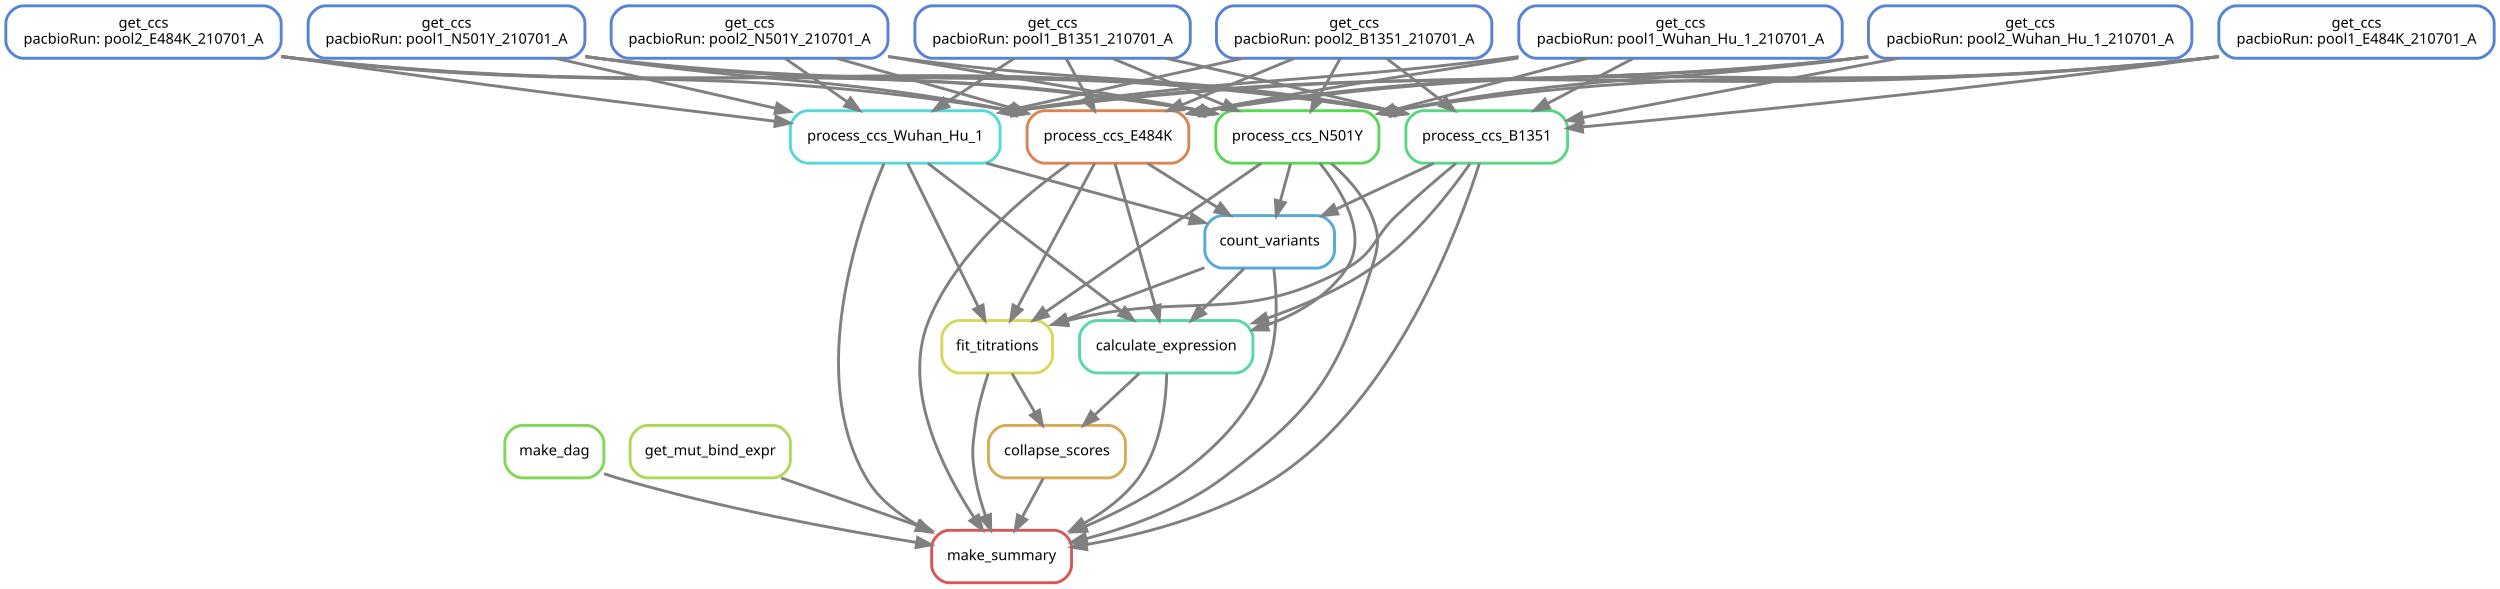
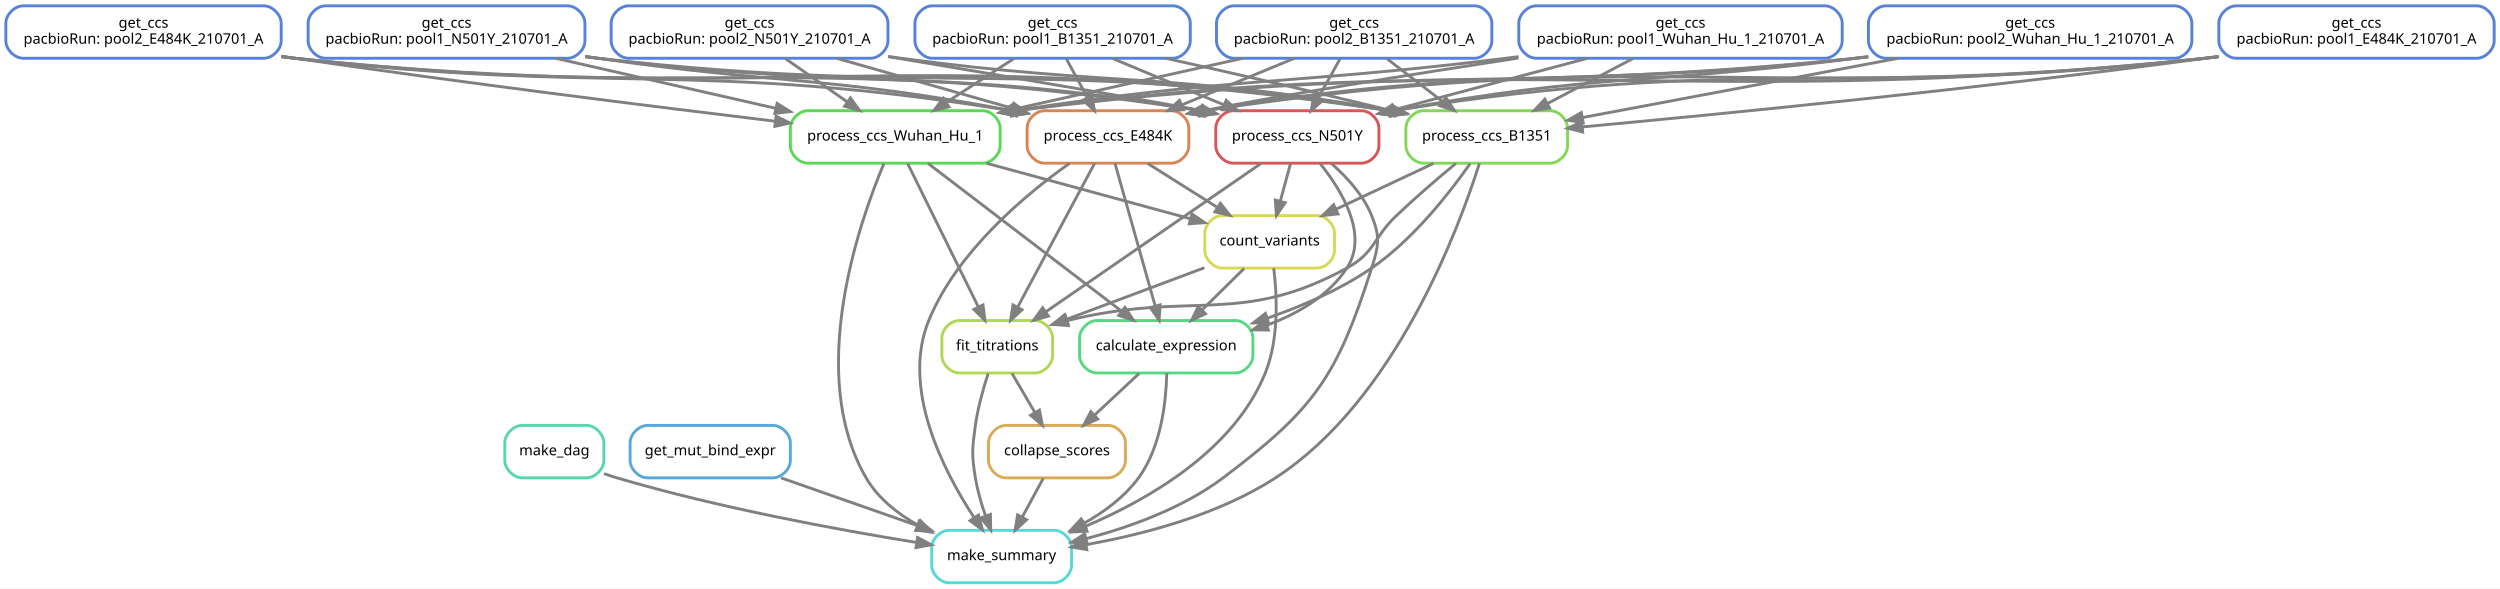
<svg xmlns="http://www.w3.org/2000/svg" width="1716pt" height="404pt" viewBox="0.00 0.00 1716.00 404.00">
  <g id="graph0" class="graph" transform="scale(1 1) rotate(0) translate(4 400)">
    <polygon fill="white" stroke="transparent" points="-4,4 -4,-400 1712,-400 1712,4 -4,4" />
    <g id="node1" class="node">
-       <path fill="none" stroke="#d85656" stroke-width="2" d="M719.5,-36C719.5,-36 647.5,-36 647.5,-36 641.5,-36 635.5,-30 635.5,-24 635.5,-24 635.5,-12 635.5,-12 635.5,-6 641.5,0 647.5,0 647.5,0 719.5,0 719.5,0 725.5,0 731.5,-6 731.5,-12 731.5,-12 731.5,-24 731.5,-24 731.5,-30 725.5,-36 719.5,-36" />
+       <path fill="none" stroke="#56d8d8" stroke-width="2" d="M719.5,-36C719.5,-36 647.5,-36 647.5,-36 641.5,-36 635.5,-30 635.5,-24 635.5,-24 635.5,-12 635.5,-12 635.5,-6 641.5,0 647.5,0 647.5,0 719.5,0 719.5,0 725.5,0 731.5,-6 731.5,-12 731.5,-12 731.5,-24 731.5,-24 731.5,-30 725.5,-36 719.5,-36" />
      <text text-anchor="middle" x="683.5" y="-15.5" font-family="sans" font-size="10.00">make_summary</text>
    </g>
    <g id="node2" class="node">
-       <path fill="none" stroke="#80d856" stroke-width="2" d="M398.5,-108C398.5,-108 354.5,-108 354.5,-108 348.5,-108 342.5,-102 342.5,-96 342.5,-96 342.5,-84 342.5,-84 342.5,-78 348.5,-72 354.5,-72 354.5,-72 398.5,-72 398.5,-72 404.5,-72 410.5,-78 410.5,-84 410.5,-84 410.5,-96 410.5,-96 410.5,-102 404.5,-108 398.5,-108" />
+       <path fill="none" stroke="#56d8a9" stroke-width="2" d="M398.5,-108C398.5,-108 354.5,-108 354.5,-108 348.5,-108 342.5,-102 342.5,-96 342.5,-96 342.5,-84 342.5,-84 342.5,-78 348.5,-72 354.5,-72 354.5,-72 398.5,-72 398.5,-72 404.5,-72 410.5,-78 410.5,-84 410.5,-84 410.5,-96 410.5,-96 410.5,-102 404.5,-108 398.5,-108" />
      <text text-anchor="middle" x="376.5" y="-87.5" font-family="sans" font-size="10.00">make_dag</text>
    </g>
    <g id="edge1" class="edge">
      <path fill="none" stroke="grey" stroke-width="2" d="M410.57,-74.89C413.57,-73.85 416.57,-72.86 419.5,-72 488.99,-51.47 571.12,-36.37 625.11,-27.65" />
      <polygon fill="grey" stroke="grey" stroke-width="2" points="625.86,-31.07 635.18,-26.04 624.75,-24.16 625.86,-31.07" />
    </g>
    <g id="node3" class="node">
-       <path fill="none" stroke="#afd856" stroke-width="2" d="M526.5,-108C526.5,-108 440.5,-108 440.5,-108 434.5,-108 428.5,-102 428.5,-96 428.5,-96 428.5,-84 428.5,-84 428.5,-78 434.5,-72 440.5,-72 440.5,-72 526.5,-72 526.5,-72 532.5,-72 538.5,-78 538.5,-84 538.5,-84 538.5,-96 538.5,-96 538.5,-102 532.5,-108 526.5,-108" />
+       <path fill="none" stroke="#56a9d8" stroke-width="2" d="M526.5,-108C526.5,-108 440.5,-108 440.5,-108 434.5,-108 428.5,-102 428.5,-96 428.5,-96 428.5,-84 428.5,-84 428.5,-78 434.5,-72 440.5,-72 440.5,-72 526.5,-72 526.5,-72 532.5,-72 538.5,-78 538.5,-84 538.5,-84 538.5,-96 538.5,-96 538.5,-102 532.5,-108 526.5,-108" />
      <text text-anchor="middle" x="483.5" y="-87.5" font-family="sans" font-size="10.00">get_mut_bind_expr</text>
    </g>
    <g id="edge2" class="edge">
      <path fill="none" stroke="grey" stroke-width="2" d="M532.17,-71.97C560.32,-62.11 595.92,-49.65 625.52,-39.29" />
      <polygon fill="grey" stroke="grey" stroke-width="2" points="627.02,-42.48 635.31,-35.87 624.71,-35.87 627.02,-42.48" />
    </g>
    <g id="node4" class="node">
-       <path fill="none" stroke="#56d8d8" stroke-width="2" d="M670.5,-324C670.5,-324 550.5,-324 550.5,-324 544.5,-324 538.5,-318 538.5,-312 538.5,-312 538.5,-300 538.5,-300 538.5,-294 544.5,-288 550.5,-288 550.5,-288 670.5,-288 670.5,-288 676.5,-288 682.5,-294 682.5,-300 682.5,-300 682.5,-312 682.5,-312 682.5,-318 676.5,-324 670.5,-324" />
+       <path fill="none" stroke="#59d856" stroke-width="2" d="M670.5,-324C670.5,-324 550.5,-324 550.5,-324 544.5,-324 538.5,-318 538.5,-312 538.5,-312 538.5,-300 538.5,-300 538.5,-294 544.5,-288 550.5,-288 550.5,-288 670.5,-288 670.5,-288 676.5,-288 682.5,-294 682.5,-300 682.5,-300 682.5,-312 682.5,-312 682.5,-318 676.5,-324 670.5,-324" />
      <text text-anchor="middle" x="610.5" y="-303.5" font-family="sans" font-size="10.00">process_ccs_Wuhan_Hu_1</text>
    </g>
    <g id="edge3" class="edge">
      <path fill="none" stroke="grey" stroke-width="2" d="M602.71,-287.74C585.57,-246.99 549.29,-142.91 590.5,-72 598.7,-57.9 612.21,-47.23 626.42,-39.31" />
      <polygon fill="grey" stroke="grey" stroke-width="2" points="628.04,-42.41 635.32,-34.72 624.83,-36.19 628.04,-42.41" />
    </g>
    <g id="node16" class="node">
-       <path fill="none" stroke="#56a9d8" stroke-width="2" d="M900,-252C900,-252 835,-252 835,-252 829,-252 823,-246 823,-240 823,-240 823,-228 823,-228 823,-222 829,-216 835,-216 835,-216 900,-216 900,-216 906,-216 912,-222 912,-228 912,-228 912,-240 912,-240 912,-246 906,-252 900,-252" />
+       <path fill="none" stroke="#d6d856" stroke-width="2" d="M900,-252C900,-252 835,-252 835,-252 829,-252 823,-246 823,-240 823,-240 823,-228 823,-228 823,-222 829,-216 835,-216 835,-216 900,-216 900,-216 906,-216 912,-222 912,-228 912,-228 912,-240 912,-240 912,-246 906,-252 900,-252" />
      <text text-anchor="middle" x="867.5" y="-231.5" font-family="sans" font-size="10.00">count_variants</text>
    </g>
    <g id="edge43" class="edge">
      <path fill="none" stroke="grey" stroke-width="2" d="M673.04,-287.97C715.87,-276.3 772.1,-260.98 813.08,-249.82" />
      <polygon fill="grey" stroke="grey" stroke-width="2" points="814.16,-253.16 822.89,-247.15 812.32,-246.4 814.16,-253.16" />
    </g>
    <g id="node17" class="node">
-       <path fill="none" stroke="#d6d856" stroke-width="2" d="M706.5,-180C706.5,-180 654.5,-180 654.5,-180 648.5,-180 642.5,-174 642.5,-168 642.5,-168 642.5,-156 642.5,-156 642.5,-150 648.5,-144 654.5,-144 654.5,-144 706.5,-144 706.5,-144 712.5,-144 718.5,-150 718.5,-156 718.5,-156 718.5,-168 718.5,-168 718.5,-174 712.5,-180 706.5,-180" />
+       <path fill="none" stroke="#afd856" stroke-width="2" d="M706.5,-180C706.5,-180 654.5,-180 654.5,-180 648.5,-180 642.5,-174 642.5,-168 642.5,-168 642.5,-156 642.5,-156 642.5,-150 648.5,-144 654.5,-144 654.5,-144 706.5,-144 706.5,-144 712.5,-144 718.5,-150 718.5,-156 718.5,-156 718.5,-168 718.5,-168 718.5,-174 712.5,-180 706.5,-180" />
      <text text-anchor="middle" x="680.5" y="-159.5" font-family="sans" font-size="10.00">fit_titrations</text>
    </g>
    <g id="edge47" class="edge">
      <path fill="none" stroke="grey" stroke-width="2" d="M618.94,-287.87C631.03,-263.35 653.37,-218.03 667.56,-189.26" />
      <polygon fill="grey" stroke="grey" stroke-width="2" points="670.74,-190.71 672.03,-180.19 664.47,-187.61 670.74,-190.71" />
    </g>
    <g id="node18" class="node">
-       <path fill="none" stroke="#56d8a9" stroke-width="2" d="M844,-180C844,-180 749,-180 749,-180 743,-180 737,-174 737,-168 737,-168 737,-156 737,-156 737,-150 743,-144 749,-144 749,-144 844,-144 844,-144 850,-144 856,-150 856,-156 856,-156 856,-168 856,-168 856,-174 850,-180 844,-180" />
+       <path fill="none" stroke="#56d882" stroke-width="2" d="M844,-180C844,-180 749,-180 749,-180 743,-180 737,-174 737,-168 737,-168 737,-156 737,-156 737,-150 743,-144 749,-144 749,-144 844,-144 844,-144 850,-144 856,-150 856,-156 856,-156 856,-168 856,-168 856,-174 850,-180 844,-180" />
      <text text-anchor="middle" x="796.5" y="-159.5" font-family="sans" font-size="10.00">calculate_expression</text>
    </g>
    <g id="edge52" class="edge">
      <path fill="none" stroke="grey" stroke-width="2" d="M632.94,-287.87C666.17,-262.5 728.58,-214.85 765.96,-186.32" />
      <polygon fill="grey" stroke="grey" stroke-width="2" points="768.16,-189.04 773.98,-180.19 763.91,-183.48 768.16,-189.04" />
    </g>
    <g id="node5" class="node">
      <path fill="none" stroke="#5682d8" stroke-width="2" d="M1248.5,-396C1248.5,-396 1050.5,-396 1050.5,-396 1044.5,-396 1038.5,-390 1038.5,-384 1038.5,-384 1038.5,-372 1038.5,-372 1038.5,-366 1044.5,-360 1050.5,-360 1050.5,-360 1248.5,-360 1248.5,-360 1254.5,-360 1260.5,-366 1260.5,-372 1260.5,-372 1260.5,-384 1260.5,-384 1260.5,-390 1254.5,-396 1248.5,-396" />
      <text text-anchor="middle" x="1149.5" y="-381" font-family="sans" font-size="10.00">get_ccs</text>
      <text text-anchor="middle" x="1149.5" y="-370" font-family="sans" font-size="10.00">pacbioRun: pool1_Wuhan_Hu_1_210701_A</text>
    </g>
    <g id="edge11" class="edge">
      <path fill="none" stroke="grey" stroke-width="2" d="M1038.37,-361.12C1035.39,-360.74 1032.42,-360.36 1029.5,-360 882.8,-341.8 842.45,-347.29 692.87,-324.13" />
      <polygon fill="grey" stroke="grey" stroke-width="2" points="693.28,-320.65 682.86,-322.56 692.19,-327.57 693.28,-320.65" />
    </g>
    <g id="node13" class="node">
      <path fill="none" stroke="#d88556" stroke-width="2" d="M800,-324C800,-324 713,-324 713,-324 707,-324 701,-318 701,-312 701,-312 701,-300 701,-300 701,-294 707,-288 713,-288 713,-288 800,-288 800,-288 806,-288 812,-294 812,-300 812,-300 812,-312 812,-312 812,-318 806,-324 800,-324" />
      <text text-anchor="middle" x="756.5" y="-303.5" font-family="sans" font-size="10.00">process_ccs_E484K</text>
    </g>
    <g id="edge19" class="edge">
      <path fill="none" stroke="grey" stroke-width="2" d="M1038.19,-360.18C964.71,-348.87 874.08,-334.47 821.98,-323.96" />
      <polygon fill="grey" stroke="grey" stroke-width="2" points="822.59,-320.51 812.09,-321.91 821.17,-327.37 822.59,-320.51" />
    </g>
    <g id="node14" class="node">
-       <path fill="none" stroke="#59d856" stroke-width="2" d="M930.5,-324C930.5,-324 842.5,-324 842.5,-324 836.5,-324 830.5,-318 830.5,-312 830.5,-312 830.5,-300 830.5,-300 830.5,-294 836.5,-288 842.5,-288 842.5,-288 930.5,-288 930.5,-288 936.5,-288 942.5,-294 942.5,-300 942.5,-300 942.5,-312 942.5,-312 942.5,-318 936.5,-324 930.5,-324" />
+       <path fill="none" stroke="#d85656" stroke-width="2" d="M930.5,-324C930.5,-324 842.5,-324 842.5,-324 836.5,-324 830.5,-318 830.5,-312 830.5,-312 830.5,-300 830.5,-300 830.5,-294 836.5,-288 842.5,-288 842.5,-288 930.5,-288 930.5,-288 936.5,-288 942.5,-294 942.5,-300 942.5,-300 942.5,-312 942.5,-312 942.5,-318 936.5,-324 930.5,-324" />
      <text text-anchor="middle" x="886.5" y="-303.5" font-family="sans" font-size="10.00">process_ccs_N501Y</text>
    </g>
    <g id="edge27" class="edge">
      <path fill="none" stroke="grey" stroke-width="2" d="M1085.5,-359.97C1045.19,-349.24 993.26,-335.42 952.56,-324.58" />
      <polygon fill="grey" stroke="grey" stroke-width="2" points="953.3,-321.16 942.73,-321.97 951.5,-327.92 953.3,-321.16" />
    </g>
    <g id="node15" class="node">
-       <path fill="none" stroke="#56d882" stroke-width="2" d="M1060,-324C1060,-324 973,-324 973,-324 967,-324 961,-318 961,-312 961,-312 961,-300 961,-300 961,-294 967,-288 973,-288 973,-288 1060,-288 1060,-288 1066,-288 1072,-294 1072,-300 1072,-300 1072,-312 1072,-312 1072,-318 1066,-324 1060,-324" />
+       <path fill="none" stroke="#80d856" stroke-width="2" d="M1060,-324C1060,-324 973,-324 973,-324 967,-324 961,-318 961,-312 961,-312 961,-300 961,-300 961,-294 967,-288 973,-288 973,-288 1060,-288 1060,-288 1066,-288 1072,-294 1072,-300 1072,-300 1072,-312 1072,-312 1072,-318 1066,-324 1060,-324" />
      <text text-anchor="middle" x="1016.5" y="-303.5" font-family="sans" font-size="10.00">process_ccs_B1351</text>
    </g>
    <g id="edge35" class="edge">
      <path fill="none" stroke="grey" stroke-width="2" d="M1116.96,-359.88C1099.25,-350.55 1077.15,-338.92 1058.18,-328.94" />
      <polygon fill="grey" stroke="grey" stroke-width="2" points="1059.64,-325.75 1049.16,-324.19 1056.38,-331.94 1059.64,-325.75" />
    </g>
    <g id="node6" class="node">
      <path fill="none" stroke="#5682d8" stroke-width="2" d="M1488.5,-396C1488.5,-396 1290.5,-396 1290.5,-396 1284.5,-396 1278.5,-390 1278.5,-384 1278.5,-384 1278.5,-372 1278.5,-372 1278.5,-366 1284.5,-360 1290.5,-360 1290.5,-360 1488.5,-360 1488.5,-360 1494.5,-360 1500.5,-366 1500.5,-372 1500.5,-372 1500.5,-384 1500.5,-384 1500.5,-390 1494.5,-396 1488.5,-396" />
      <text text-anchor="middle" x="1389.5" y="-381" font-family="sans" font-size="10.00">get_ccs</text>
      <text text-anchor="middle" x="1389.5" y="-370" font-family="sans" font-size="10.00">pacbioRun: pool2_Wuhan_Hu_1_210701_A</text>
    </g>
    <g id="edge12" class="edge">
      <path fill="none" stroke="grey" stroke-width="2" d="M1278.39,-360.95C1275.4,-360.61 1272.43,-360.3 1269.5,-360 1016.69,-334.26 948.29,-357.91 692.78,-324.06" />
      <polygon fill="grey" stroke="grey" stroke-width="2" points="693.21,-320.58 682.83,-322.72 692.28,-327.52 693.21,-320.58" />
    </g>
    <g id="edge20" class="edge">
      <path fill="none" stroke="grey" stroke-width="2" d="M1278.39,-361.02C1275.39,-360.66 1272.43,-360.32 1269.5,-360 1074.26,-338.35 1020.22,-356.77 822.18,-323.92" />
      <polygon fill="grey" stroke="grey" stroke-width="2" points="822.47,-320.42 812.03,-322.21 821.31,-327.32 822.47,-320.42" />
    </g>
    <g id="edge28" class="edge">
      <path fill="none" stroke="grey" stroke-width="2" d="M1278.37,-361.15C1275.38,-360.76 1272.42,-360.37 1269.5,-360 1128.85,-342.05 1091.94,-349.75 952.5,-324 952.4,-323.98 952.3,-323.96 952.19,-323.94" />
      <polygon fill="grey" stroke="grey" stroke-width="2" points="953.05,-320.54 942.55,-322 951.66,-327.41 953.05,-320.54" />
    </g>
    <g id="edge36" class="edge">
      <path fill="none" stroke="grey" stroke-width="2" d="M1298.73,-359.97C1231.87,-347.42 1142.48,-330.64 1082.38,-319.36" />
      <polygon fill="grey" stroke="grey" stroke-width="2" points="1082.72,-315.87 1072.25,-317.46 1081.43,-322.75 1082.72,-315.87" />
    </g>
    <g id="node7" class="node">
      <path fill="none" stroke="#5682d8" stroke-width="2" d="M1696,-396C1696,-396 1531,-396 1531,-396 1525,-396 1519,-390 1519,-384 1519,-384 1519,-372 1519,-372 1519,-366 1525,-360 1531,-360 1531,-360 1696,-360 1696,-360 1702,-360 1708,-366 1708,-372 1708,-372 1708,-384 1708,-384 1708,-390 1702,-396 1696,-396" />
      <text text-anchor="middle" x="1613.5" y="-381" font-family="sans" font-size="10.00">get_ccs</text>
      <text text-anchor="middle" x="1613.5" y="-370" font-family="sans" font-size="10.00">pacbioRun: pool1_E484K_210701_A</text>
    </g>
    <g id="edge13" class="edge">
      <path fill="none" stroke="grey" stroke-width="2" d="M1518.9,-361.05C1515.74,-360.67 1512.59,-360.32 1509.5,-360 1150.79,-322.92 1054.29,-368.68 692.78,-324.03" />
      <polygon fill="grey" stroke="grey" stroke-width="2" points="693.18,-320.56 682.82,-322.79 692.31,-327.5 693.18,-320.56" />
    </g>
    <g id="edge21" class="edge">
      <path fill="none" stroke="grey" stroke-width="2" d="M1518.9,-361.08C1515.73,-360.7 1512.59,-360.33 1509.5,-360 1208.33,-327.6 1125.84,-370.05 821.99,-323.85" />
      <polygon fill="grey" stroke="grey" stroke-width="2" points="822.43,-320.38 812.01,-322.31 821.36,-327.29 822.43,-320.38" />
    </g>
    <g id="edge29" class="edge">
      <path fill="none" stroke="grey" stroke-width="2" d="M1518.9,-361.13C1515.73,-360.73 1512.59,-360.35 1509.5,-360 1263.02,-331.96 1197.47,-363.11 952.5,-324 952.4,-323.98 952.3,-323.97 952.19,-323.95" />
      <polygon fill="grey" stroke="grey" stroke-width="2" points="952.98,-320.54 942.52,-322.19 951.73,-327.42 952.98,-320.54" />
    </g>
    <g id="edge37" class="edge">
      <path fill="none" stroke="grey" stroke-width="2" d="M1518.87,-361.31C1515.71,-360.85 1512.58,-360.42 1509.5,-360 1356.82,-339.33 1176.66,-321.66 1082.06,-312.89" />
      <polygon fill="grey" stroke="grey" stroke-width="2" points="1082.35,-309.4 1072.07,-311.97 1081.71,-316.37 1082.35,-309.4" />
    </g>
    <g id="node8" class="node">
      <path fill="none" stroke="#5682d8" stroke-width="2" d="M177,-396C177,-396 12,-396 12,-396 6,-396 0,-390 0,-384 0,-384 0,-372 0,-372 0,-366 6,-360 12,-360 12,-360 177,-360 177,-360 183,-360 189,-366 189,-372 189,-372 189,-384 189,-384 189,-390 183,-396 177,-396" />
      <text text-anchor="middle" x="94.5" y="-381" font-family="sans" font-size="10.00">get_ccs</text>
      <text text-anchor="middle" x="94.5" y="-370" font-family="sans" font-size="10.00">pacbioRun: pool2_E484K_210701_A</text>
    </g>
    <g id="edge14" class="edge">
      <path fill="none" stroke="grey" stroke-width="2" d="M189.14,-361.39C192.3,-360.91 195.42,-360.45 198.5,-360 312.56,-343.35 444.79,-326.83 528.05,-316.77" />
      <polygon fill="grey" stroke="grey" stroke-width="2" points="528.7,-320.22 538.21,-315.54 527.86,-313.27 528.7,-320.22" />
    </g>
    <g id="edge22" class="edge">
      <path fill="none" stroke="grey" stroke-width="2" d="M189.11,-361.17C192.27,-360.76 195.41,-360.36 198.5,-360 413.38,-334.64 472.97,-359.18 690.82,-323.9" />
      <polygon fill="grey" stroke="grey" stroke-width="2" points="691.67,-327.31 700.97,-322.24 690.54,-320.4 691.67,-327.31" />
    </g>
    <g id="edge30" class="edge">
      <path fill="none" stroke="grey" stroke-width="2" d="M189.1,-361.11C192.27,-360.71 195.41,-360.34 198.5,-360 473.74,-329.62 546.91,-366.74 820.5,-324 820.6,-323.98 820.7,-323.97 820.81,-323.95" />
      <polygon fill="grey" stroke="grey" stroke-width="2" points="821.26,-327.43 830.49,-322.22 820.02,-320.54 821.26,-327.43" />
    </g>
    <g id="edge38" class="edge">
      <path fill="none" stroke="grey" stroke-width="2" d="M189.1,-361.07C192.27,-360.68 195.41,-360.33 198.5,-360 528.45,-325.26 618.55,-373.7 951.08,-323.83" />
      <polygon fill="grey" stroke="grey" stroke-width="2" points="951.63,-327.29 960.99,-322.33 950.58,-320.37 951.63,-327.29" />
    </g>
    <g id="node9" class="node">
      <path fill="none" stroke="#5682d8" stroke-width="2" d="M385.5,-396C385.5,-396 219.5,-396 219.5,-396 213.5,-396 207.5,-390 207.5,-384 207.5,-384 207.5,-372 207.5,-372 207.5,-366 213.5,-360 219.5,-360 219.5,-360 385.5,-360 385.5,-360 391.5,-360 397.5,-366 397.5,-372 397.5,-372 397.5,-384 397.5,-384 397.5,-390 391.5,-396 385.5,-396" />
      <text text-anchor="middle" x="302.5" y="-381" font-family="sans" font-size="10.00">get_ccs</text>
      <text text-anchor="middle" x="302.5" y="-370" font-family="sans" font-size="10.00">pacbioRun: pool1_N501Y_210701_A</text>
    </g>
    <g id="edge15" class="edge">
      <path fill="none" stroke="grey" stroke-width="2" d="M377.45,-359.97C423.17,-349.58 481.63,-336.29 528.57,-325.62" />
      <polygon fill="grey" stroke="grey" stroke-width="2" points="529.43,-329.02 538.4,-323.39 527.87,-322.19 529.43,-329.02" />
    </g>
    <g id="edge23" class="edge">
      <path fill="none" stroke="grey" stroke-width="2" d="M397.69,-361.3C400.66,-360.85 403.6,-360.42 406.5,-360 529.65,-342.16 564.39,-347.89 690.87,-323.97" />
      <polygon fill="grey" stroke="grey" stroke-width="2" points="691.78,-327.36 700.94,-322.04 690.46,-320.48 691.78,-327.36" />
    </g>
    <g id="edge31" class="edge">
      <path fill="none" stroke="grey" stroke-width="2" d="M397.67,-361.15C400.65,-360.75 403.6,-360.36 406.5,-360 589.77,-337.09 638.45,-355.14 820.5,-324 820.6,-323.98 820.7,-323.97 820.81,-323.95" />
      <polygon fill="grey" stroke="grey" stroke-width="2" points="821.3,-327.42 830.47,-322.11 819.99,-320.54 821.3,-327.42" />
    </g>
    <g id="edge39" class="edge">
      <path fill="none" stroke="grey" stroke-width="2" d="M397.66,-361.07C400.64,-360.69 403.59,-360.33 406.5,-360 644.38,-332.77 710.1,-362.06 950.87,-323.89" />
      <polygon fill="grey" stroke="grey" stroke-width="2" points="951.66,-327.31 960.98,-322.26 950.55,-320.39 951.66,-327.31" />
    </g>
    <g id="node10" class="node">
      <path fill="none" stroke="#5682d8" stroke-width="2" d="M593.5,-396C593.5,-396 427.5,-396 427.5,-396 421.5,-396 415.5,-390 415.5,-384 415.5,-384 415.5,-372 415.5,-372 415.5,-366 421.5,-360 427.5,-360 427.5,-360 593.5,-360 593.5,-360 599.5,-360 605.5,-366 605.5,-372 605.5,-372 605.5,-384 605.5,-384 605.5,-390 599.5,-396 593.5,-396" />
      <text text-anchor="middle" x="510.5" y="-381" font-family="sans" font-size="10.00">get_ccs</text>
      <text text-anchor="middle" x="510.5" y="-370" font-family="sans" font-size="10.00">pacbioRun: pool2_N501Y_210701_A</text>
    </g>
    <g id="edge16" class="edge">
      <path fill="none" stroke="grey" stroke-width="2" d="M534.96,-359.88C547.8,-350.89 563.7,-339.76 577.59,-330.03" />
      <polygon fill="grey" stroke="grey" stroke-width="2" points="579.76,-332.79 585.94,-324.19 575.74,-327.06 579.76,-332.79" />
    </g>
    <g id="edge24" class="edge">
      <path fill="none" stroke="grey" stroke-width="2" d="M570.36,-359.97C606.79,-349.6 653.35,-336.35 690.79,-325.7" />
      <polygon fill="grey" stroke="grey" stroke-width="2" points="691.93,-329.01 700.59,-322.91 690.02,-322.28 691.93,-329.01" />
    </g>
    <g id="edge32" class="edge">
      <path fill="none" stroke="grey" stroke-width="2" d="M605.52,-361.16C688.76,-347.22 799.64,-328.46 820.5,-324 820.6,-323.98 820.7,-323.96 820.8,-323.93" />
      <polygon fill="grey" stroke="grey" stroke-width="2" points="821.41,-327.39 830.41,-321.79 819.88,-320.55 821.41,-327.39" />
    </g>
    <g id="edge40" class="edge">
      <path fill="none" stroke="grey" stroke-width="2" d="M605.68,-361.22C608.65,-360.8 611.6,-360.39 614.5,-360 760.57,-340.28 801.58,-350.66 950.96,-323.93" />
      <polygon fill="grey" stroke="grey" stroke-width="2" points="951.74,-327.34 960.95,-322.11 950.49,-320.45 951.74,-327.34" />
    </g>
    <g id="node11" class="node">
      <path fill="none" stroke="#5682d8" stroke-width="2" d="M801,-396C801,-396 636,-396 636,-396 630,-396 624,-390 624,-384 624,-384 624,-372 624,-372 624,-366 630,-360 636,-360 636,-360 801,-360 801,-360 807,-360 813,-366 813,-372 813,-372 813,-384 813,-384 813,-390 807,-396 801,-396" />
      <text text-anchor="middle" x="718.5" y="-381" font-family="sans" font-size="10.00">get_ccs</text>
      <text text-anchor="middle" x="718.5" y="-370" font-family="sans" font-size="10.00">pacbioRun: pool1_B1351_210701_A</text>
    </g>
    <g id="edge17" class="edge">
      <path fill="none" stroke="grey" stroke-width="2" d="M692.08,-359.88C678.09,-350.81 660.72,-339.55 645.61,-329.76" />
      <polygon fill="grey" stroke="grey" stroke-width="2" points="647.32,-326.69 637.02,-324.19 643.51,-332.57 647.32,-326.69" />
    </g>
    <g id="edge25" class="edge">
      <path fill="none" stroke="grey" stroke-width="2" d="M727.89,-359.7C732.26,-351.64 737.56,-341.89 742.4,-332.98" />
      <polygon fill="grey" stroke="grey" stroke-width="2" points="745.52,-334.56 747.21,-324.1 739.37,-331.22 745.52,-334.56" />
    </g>
    <g id="edge33" class="edge">
      <path fill="none" stroke="grey" stroke-width="2" d="M759.6,-359.88C782.67,-350.26 811.64,-338.19 836.07,-328.01" />
      <polygon fill="grey" stroke="grey" stroke-width="2" points="837.65,-331.15 845.54,-324.07 834.96,-324.68 837.65,-331.15" />
    </g>
    <g id="edge41" class="edge">
      <path fill="none" stroke="grey" stroke-width="2" d="M796.31,-359.96C839.19,-350.41 893.59,-338.05 950.89,-324.11" />
      <polygon fill="grey" stroke="grey" stroke-width="2" points="951.98,-327.45 960.86,-321.68 950.32,-320.65 951.98,-327.45" />
    </g>
    <g id="node12" class="node">
      <path fill="none" stroke="#5682d8" stroke-width="2" d="M1008,-396C1008,-396 843,-396 843,-396 837,-396 831,-390 831,-384 831,-384 831,-372 831,-372 831,-366 837,-360 843,-360 843,-360 1008,-360 1008,-360 1014,-360 1020,-366 1020,-372 1020,-372 1020,-384 1020,-384 1020,-390 1014,-396 1008,-396" />
      <text text-anchor="middle" x="925.5" y="-381" font-family="sans" font-size="10.00">get_ccs</text>
      <text text-anchor="middle" x="925.5" y="-370" font-family="sans" font-size="10.00">pacbioRun: pool2_B1351_210701_A</text>
    </g>
    <g id="edge18" class="edge">
      <path fill="none" stroke="grey" stroke-width="2" d="M848.85,-359.97C801.48,-349.44 740.73,-335.94 692.42,-325.21" />
      <polygon fill="grey" stroke="grey" stroke-width="2" points="693.15,-321.78 682.62,-323.03 691.63,-328.61 693.15,-321.78" />
    </g>
    <g id="edge26" class="edge">
      <path fill="none" stroke="grey" stroke-width="2" d="M884.16,-359.88C860.95,-350.26 831.81,-338.19 807.23,-328.01" />
      <polygon fill="grey" stroke="grey" stroke-width="2" points="808.29,-324.66 797.71,-324.07 805.61,-331.13 808.29,-324.66" />
    </g>
    <g id="edge34" class="edge">
      <path fill="none" stroke="grey" stroke-width="2" d="M915.86,-359.7C911.37,-351.64 905.94,-341.89 900.98,-332.98" />
      <polygon fill="grey" stroke="grey" stroke-width="2" points="903.95,-331.14 896.03,-324.1 897.84,-334.54 903.95,-331.14" />
    </g>
    <g id="edge42" class="edge">
      <path fill="none" stroke="grey" stroke-width="2" d="M947.99,-359.7C959.46,-350.88 973.56,-340.03 985.98,-330.47" />
      <polygon fill="grey" stroke="grey" stroke-width="2" points="988.47,-332.98 994.26,-324.1 984.2,-327.43 988.47,-332.98" />
    </g>
    <g id="edge4" class="edge">
      <path fill="none" stroke="grey" stroke-width="2" d="M730.03,-287.81C700.08,-266.61 652.94,-227.47 633.5,-180 614.44,-133.46 643.5,-76.85 664.66,-44.67" />
      <polygon fill="grey" stroke="grey" stroke-width="2" points="667.65,-46.5 670.38,-36.27 661.86,-42.57 667.65,-46.5" />
    </g>
    <g id="edge44" class="edge">
      <path fill="none" stroke="grey" stroke-width="2" d="M783.65,-287.88C798.03,-278.81 815.88,-267.55 831.41,-257.76" />
      <polygon fill="grey" stroke="grey" stroke-width="2" points="833.65,-260.48 840.24,-252.19 829.92,-254.56 833.65,-260.48" />
    </g>
    <g id="edge48" class="edge">
      <path fill="none" stroke="grey" stroke-width="2" d="M747.33,-287.87C734.21,-263.35 709.95,-218.03 694.55,-189.26" />
      <polygon fill="grey" stroke="grey" stroke-width="2" points="697.5,-187.35 689.7,-180.19 691.33,-190.66 697.5,-187.35" />
    </g>
    <g id="edge53" class="edge">
      <path fill="none" stroke="grey" stroke-width="2" d="M761.32,-287.87C768.17,-263.56 780.78,-218.82 788.89,-190.01" />
      <polygon fill="grey" stroke="grey" stroke-width="2" points="792.32,-190.76 791.66,-180.19 785.58,-188.87 792.32,-190.76" />
    </g>
    <g id="edge5" class="edge">
      <path fill="none" stroke="grey" stroke-width="2" d="M909.8,-287.82C920.4,-278.54 931.82,-266.09 937.5,-252 943.48,-237.16 942.35,-231.25 937.5,-216 913.71,-141.27 898.17,-119.15 835.5,-72 808.01,-51.32 771.82,-38.27 741.64,-30.3" />
      <polygon fill="grey" stroke="grey" stroke-width="2" points="742.22,-26.84 731.66,-27.79 740.51,-33.62 742.22,-26.84" />
    </g>
    <g id="edge45" class="edge">
      <path fill="none" stroke="grey" stroke-width="2" d="M881.8,-287.7C879.69,-279.9 877.14,-270.51 874.78,-261.83" />
      <polygon fill="grey" stroke="grey" stroke-width="2" points="878.14,-260.84 872.14,-252.1 871.38,-262.67 878.14,-260.84" />
    </g>
    <g id="edge49" class="edge">
      <path fill="none" stroke="grey" stroke-width="2" d="M861.65,-287.87C824.69,-262.39 755.14,-214.45 713.81,-185.96" />
      <polygon fill="grey" stroke="grey" stroke-width="2" points="715.66,-182.98 705.44,-180.19 711.68,-188.75 715.66,-182.98" />
    </g>
    <g id="edge54" class="edge">
      <path fill="none" stroke="grey" stroke-width="2" d="M902.03,-287.89C917.06,-269.17 935.53,-238.78 920.5,-216 907.92,-196.94 886.92,-184.71 865.74,-176.87" />
      <polygon fill="grey" stroke="grey" stroke-width="2" points="866.62,-173.47 856.03,-173.57 864.37,-180.1 866.62,-173.47" />
    </g>
    <g id="edge6" class="edge">
      <path fill="none" stroke="grey" stroke-width="2" d="M1011.49,-287.92C997.56,-243.74 953.84,-125.41 871.5,-72 832.24,-46.54 780.68,-33.12 741.49,-26.17" />
      <polygon fill="grey" stroke="grey" stroke-width="2" points="742,-22.71 731.55,-24.5 740.83,-29.61 742,-22.71" />
    </g>
    <g id="edge46" class="edge">
      <path fill="none" stroke="grey" stroke-width="2" d="M980.05,-287.88C959.86,-278.39 934.58,-266.51 913.09,-256.42" />
      <polygon fill="grey" stroke="grey" stroke-width="2" points="914.37,-253.15 903.83,-252.07 911.39,-259.49 914.37,-253.15" />
    </g>
    <g id="edge50" class="edge">
      <path fill="none" stroke="grey" stroke-width="2" d="M995.35,-287.87C983.13,-277.75 967.63,-264.5 954.5,-252 938.56,-236.83 939.82,-226.54 920.5,-216 846.66,-175.74 814.08,-200.93 728.42,-179.92" />
      <polygon fill="grey" stroke="grey" stroke-width="2" points="729.11,-176.48 718.55,-177.35 727.35,-183.25 729.11,-176.48" />
    </g>
    <g id="edge55" class="edge">
      <path fill="none" stroke="grey" stroke-width="2" d="M1005.05,-287.65C991.19,-267.85 966.1,-235.66 937.5,-216 916,-201.22 889.85,-189.91 865.93,-181.61" />
      <polygon fill="grey" stroke="grey" stroke-width="2" points="866.78,-178.21 856.19,-178.35 864.56,-184.85 866.78,-178.21" />
    </g>
    <g id="edge7" class="edge">
      <path fill="none" stroke="grey" stroke-width="2" d="M870.3,-215.89C872.56,-197.42 874,-167.51 864.5,-144 843.19,-91.28 785.43,-57.59 740.84,-38.64" />
      <polygon fill="grey" stroke="grey" stroke-width="2" points="742.12,-35.38 731.54,-34.82 739.46,-41.86 742.12,-35.38" />
    </g>
    <g id="edge51" class="edge">
      <path fill="none" stroke="grey" stroke-width="2" d="M822.71,-216.23C794.17,-205.55 757.23,-191.72 728.15,-180.84" />
      <polygon fill="grey" stroke="grey" stroke-width="2" points="729.2,-177.49 718.61,-177.27 726.75,-184.05 729.2,-177.49" />
    </g>
    <g id="edge56" class="edge">
      <path fill="none" stroke="grey" stroke-width="2" d="M849.95,-215.7C841.27,-207.14 830.64,-196.66 821.15,-187.3" />
      <polygon fill="grey" stroke="grey" stroke-width="2" points="823.43,-184.63 813.85,-180.1 818.51,-189.62 823.43,-184.63" />
    </g>
    <g id="edge8" class="edge">
      <path fill="none" stroke="grey" stroke-width="2" d="M674.26,-143.59C670.93,-133.37 667.18,-120.12 665.5,-108 663.3,-92.15 662.89,-87.79 665.5,-72 666.94,-63.28 669.63,-54.06 672.5,-45.8" />
      <polygon fill="grey" stroke="grey" stroke-width="2" points="675.83,-46.89 676.02,-36.3 669.27,-44.46 675.83,-46.89" />
    </g>
    <g id="node19" class="node">
      <path fill="none" stroke="#d8ac56" stroke-width="2" d="M756.5,-108C756.5,-108 686.5,-108 686.5,-108 680.5,-108 674.5,-102 674.5,-96 674.5,-96 674.5,-84 674.5,-84 674.5,-78 680.5,-72 686.5,-72 686.5,-72 756.5,-72 756.5,-72 762.5,-72 768.5,-78 768.5,-84 768.5,-84 768.5,-96 768.5,-96 768.5,-102 762.5,-108 756.5,-108" />
      <text text-anchor="middle" x="721.5" y="-87.5" font-family="sans" font-size="10.00">collapse_scores</text>
    </g>
    <g id="edge57" class="edge">
      <path fill="none" stroke="grey" stroke-width="2" d="M690.63,-143.7C695.35,-135.64 701.06,-125.89 706.28,-116.98" />
      <polygon fill="grey" stroke="grey" stroke-width="2" points="709.45,-118.5 711.48,-108.1 703.41,-114.96 709.45,-118.5" />
    </g>
    <g id="edge9" class="edge">
      <path fill="none" stroke="grey" stroke-width="2" d="M796.87,-143.92C796.45,-124.66 793.13,-93.26 777.5,-72 767.94,-59 754.18,-48.75 740.11,-40.86" />
      <polygon fill="grey" stroke="grey" stroke-width="2" points="741.35,-37.56 730.87,-36.02 738.11,-43.76 741.35,-37.56" />
    </g>
    <g id="edge58" class="edge">
      <path fill="none" stroke="grey" stroke-width="2" d="M777.96,-143.7C768.7,-135.05 757.34,-124.45 747.24,-115.03" />
      <polygon fill="grey" stroke="grey" stroke-width="2" points="749.52,-112.37 739.83,-108.1 744.75,-117.49 749.52,-112.37" />
    </g>
    <g id="edge10" class="edge">
      <path fill="none" stroke="grey" stroke-width="2" d="M712.11,-71.7C707.74,-63.64 702.44,-53.89 697.6,-44.98" />
      <polygon fill="grey" stroke="grey" stroke-width="2" points="700.63,-43.22 692.79,-36.1 694.48,-46.56 700.63,-43.22" />
    </g>
  </g>
</svg>
